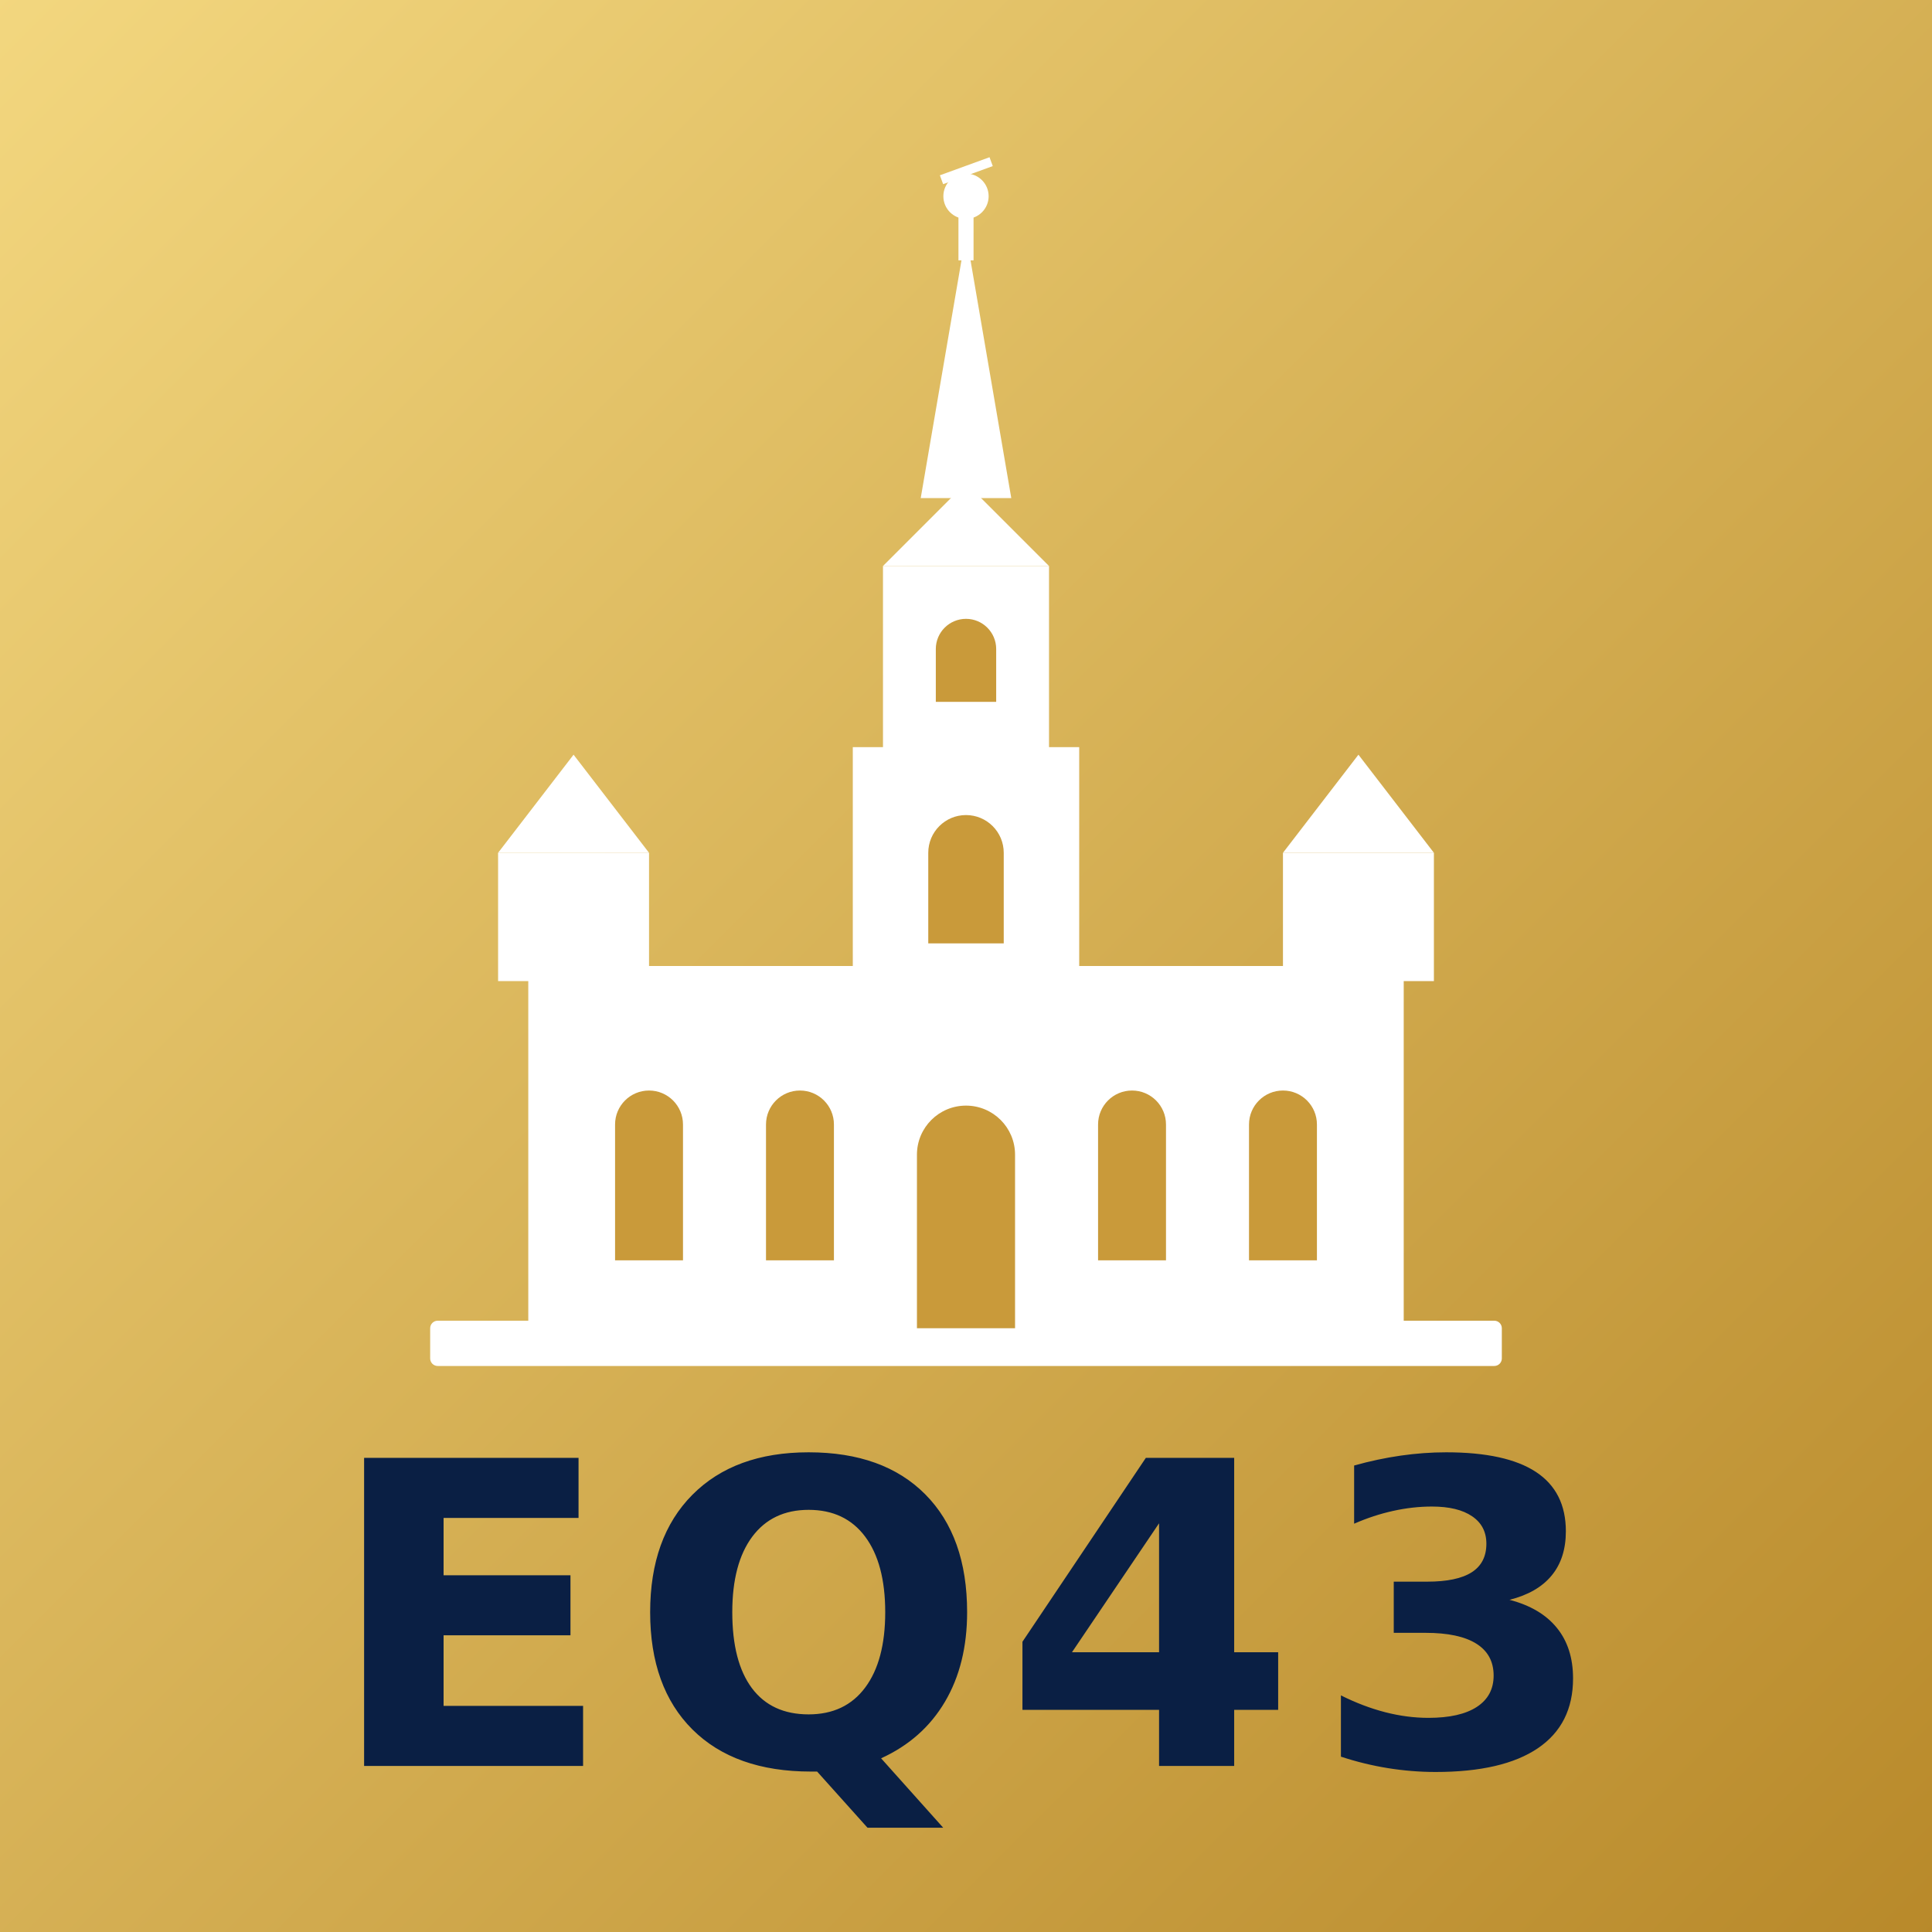
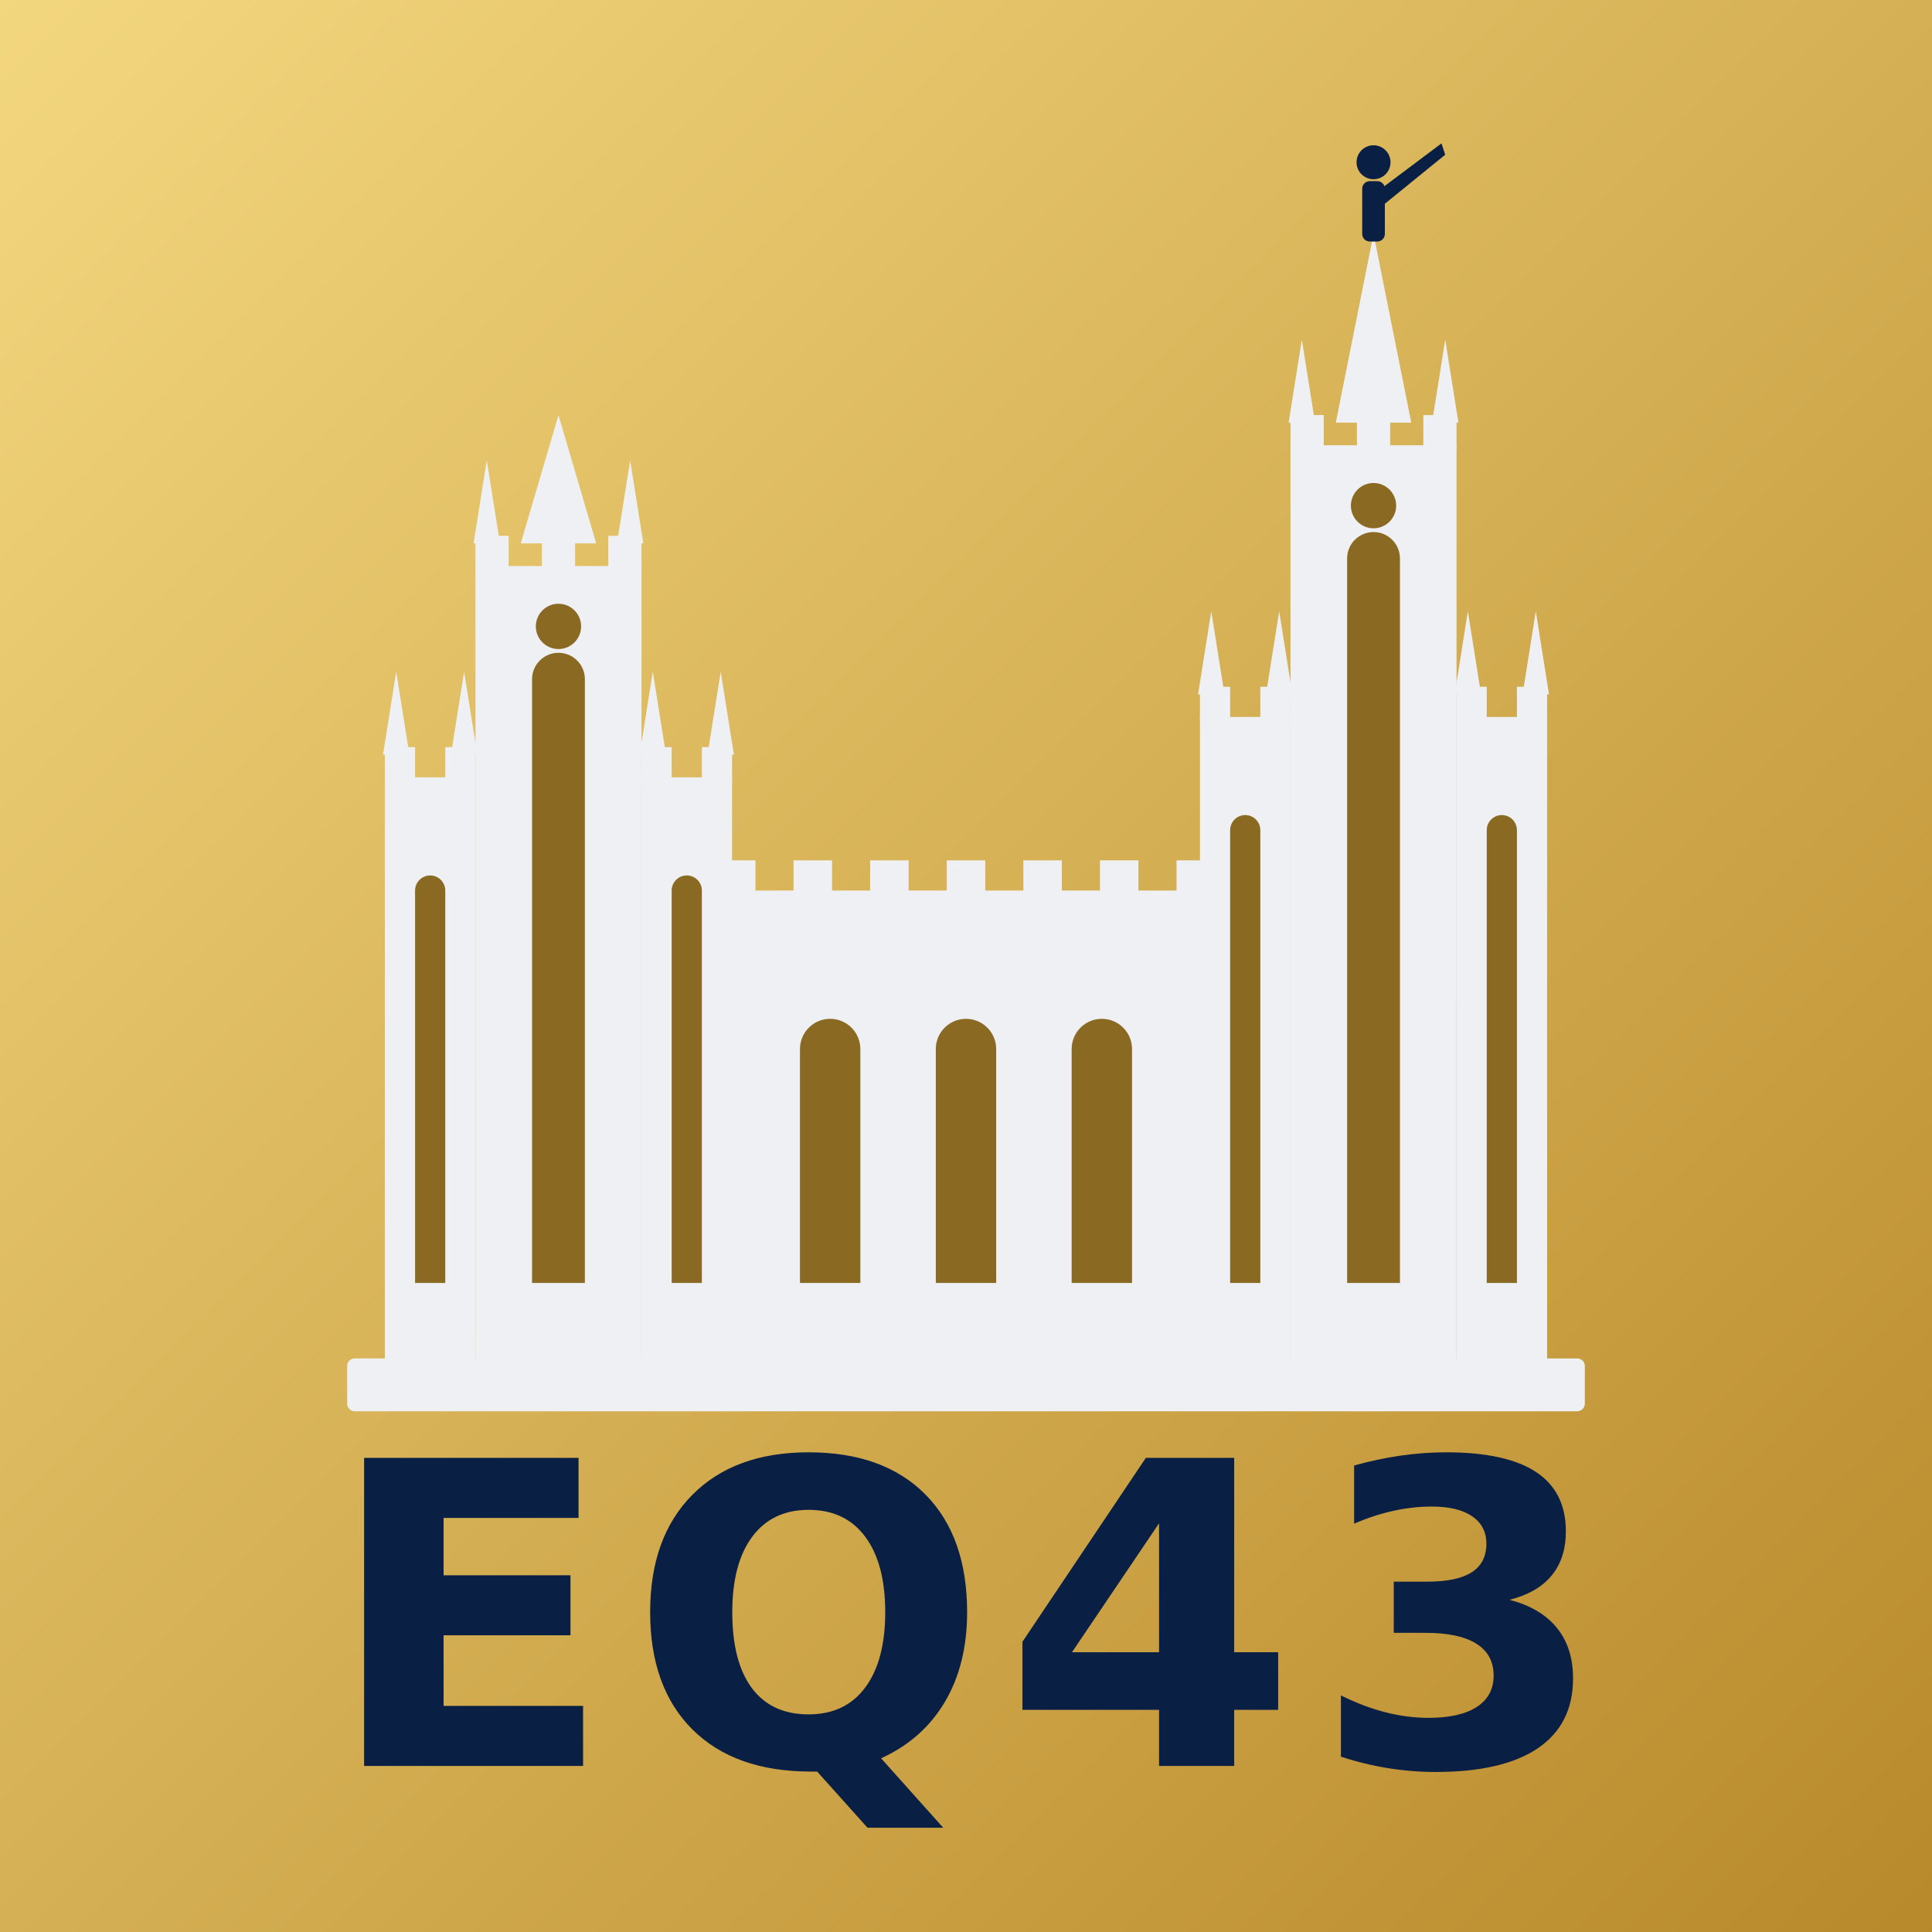
<svg xmlns="http://www.w3.org/2000/svg" viewBox="0 0 512 512" width="512" height="512">
  <defs>
    <linearGradient id="g" x1="0" y1="0" x2="1" y2="1">
      <stop offset="0" stop-color="#f3d77f" />
      <stop offset="1" stop-color="#b8892a" />
    </linearGradient>
  </defs>
  <rect width="512" height="512" fill="url(#g)" />
-   <g fill="#ffffff">
-     <rect x="226" y="198" width="60" height="64" />
-     <rect x="234" y="150" width="44" height="50" />
-     <polygon points="234,150 256,128 278,150" />
-     <polygon points="244,132 256,62 268,132" />
-     <circle cx="256" cy="52" r="6" />
-     <rect x="254" y="57" width="4" height="12" />
-     <rect x="249" y="44" width="14" height="2.5" transform="rotate(-20 256 45)" />
-     <rect x="140" y="256" width="232" height="96" />
-     <rect x="132" y="226" width="40" height="34" />
-     <polygon points="132,226 152,200 172,226" />
-     <rect x="340" y="226" width="40" height="34" />
-     <polygon points="340,226 360,200 380,226" />
-     <rect x="114" y="350" width="284" height="12" rx="2" />
+   <g fill="#eef0f3">
+     <rect x="190" y="236" width="132" height="126" />
+     <rect x="190.0" y="228" width="10.2" height="9" />
+     <rect x="210.3" y="228" width="10.2" height="9" />
+     <rect x="230.6" y="228" width="10.2" height="9" />
+     <rect x="250.9" y="228" width="10.2" height="9" />
+     <rect x="271.2" y="228" width="10.2" height="9" />
+     <rect x="291.5" y="228" width="10.2" height="9" />
+     <rect x="311.8" y="228" width="10.2" height="9" />
+     <rect x="102" y="206" width="24" height="156" />
+     <rect x="102.0" y="198" width="8.0" height="9" />
+     <rect x="118.0" y="198" width="8.0" height="9" />
+     <polygon points="101.5,200 105,178 108.5,200" />
+     <polygon points="119.5,200 123,178 126.5,200" />
+     <rect x="170" y="206" width="24" height="156" />
+     <rect x="170.0" y="198" width="8.0" height="9" />
+     <rect x="186.0" y="198" width="8.0" height="9" />
+     <polygon points="169.5,200 173,178 176.5,200" />
+     <polygon points="187.5,200 191,178 194.5,200" />
+     <rect x="126" y="150" width="44" height="212" />
+     <rect x="126.0" y="142" width="8.8" height="9" />
+     <rect x="143.6" y="142" width="8.8" height="9" />
+     <rect x="161.2" y="142" width="8.8" height="9" />
+     <polygon points="125.5,144 129,122 132.5,144" />
+     <polygon points="163.5,144 167,122 170.5,144" />
+     <polygon points="138.0,144 148.0,110 158.0,144" />
+     <rect x="318" y="190" width="24" height="172" />
+     <rect x="318.0" y="182" width="8.0" height="9" />
+     <rect x="334.0" y="182" width="8.0" height="9" />
+     <polygon points="317.5,184 321,162 324.5,184" />
+     <polygon points="335.5,184 339,162 342.5,184" />
+     <rect x="386" y="190" width="24" height="172" />
+     <rect x="386.0" y="182" width="8.0" height="9" />
+     <rect x="402.0" y="182" width="8.0" height="9" />
+     <polygon points="385.5,184 389,162 392.5,184" />
+     <polygon points="403.5,184 407,162 410.5,184" />
+     <rect x="342" y="118" width="44" height="244" />
+     <rect x="342.0" y="110" width="8.8" height="9" />
+     <rect x="359.6" y="110" width="8.8" height="9" />
+     <rect x="377.2" y="110" width="8.8" height="9" />
+     <polygon points="341.5,112 345,90 348.5,112" />
+     <polygon points="379.5,112 383,90 386.5,112" />
+     <polygon points="354.0,112 364.0,62 374.0,112" />
+     <rect x="92" y="360" width="328" height="14" rx="2" />
  </g>
-   <g fill="#c99a3a">
-     <path d="M248 186v-14a8 8 0 0 1 16 0v14z" />
-     <path d="M246 250v-24a10 10 0 0 1 20 0v24z" />
-     <path d="M163 334v-36a9 9 0 0 1 18 0v36z" />
-     <path d="M203 334v-36a9 9 0 0 1 18 0v36z" />
-     <path d="M291 334v-36a9 9 0 0 1 18 0v36z" />
-     <path d="M331 334v-36a9 9 0 0 1 18 0v36z" />
-     <path d="M243 352v-46a13 13 0 0 1 26 0v46z" />
+   <g fill="#8a6a22">
+     <path d="M212 340v-62a8 8 0 0 1 16 0v62z" />
+     <path d="M248 340v-62a8 8 0 0 1 16 0v62z" />
+     <path d="M284 340v-62a8 8 0 0 1 16 0v62z" />
+     <path d="M110 340v-104a4 4 0 0 1 8 0v104z" />
+     <path d="M178 340v-104a4 4 0 0 1 8 0v104z" />
+     <path d="M141 340v-160a7 7 0 0 1 14 0v160z" />
+     <circle cx="148" cy="166" r="6" />
+     <path d="M326 340v-120a4 4 0 0 1 8 0v120z" />
+     <path d="M394 340v-120a4 4 0 0 1 8 0v120z" />
+     <path d="M357 340v-192a7 7 0 0 1 14 0v192z" />
+     <circle cx="364" cy="134" r="6" />
+   </g>
+   <g fill="#0a1f44">
+     <rect x="361" y="48" width="6" height="16" rx="2" />
+     <circle cx="364" cy="43" r="4.5" />
+     <polygon points="366,50 382,38 383,41 367,54" />
  </g>
  <text x="256" y="468" text-anchor="middle" font-family="DejaVu Sans" font-weight="bold" font-size="112" letter-spacing="4" fill="#0a1f44">EQ43</text>
</svg>
